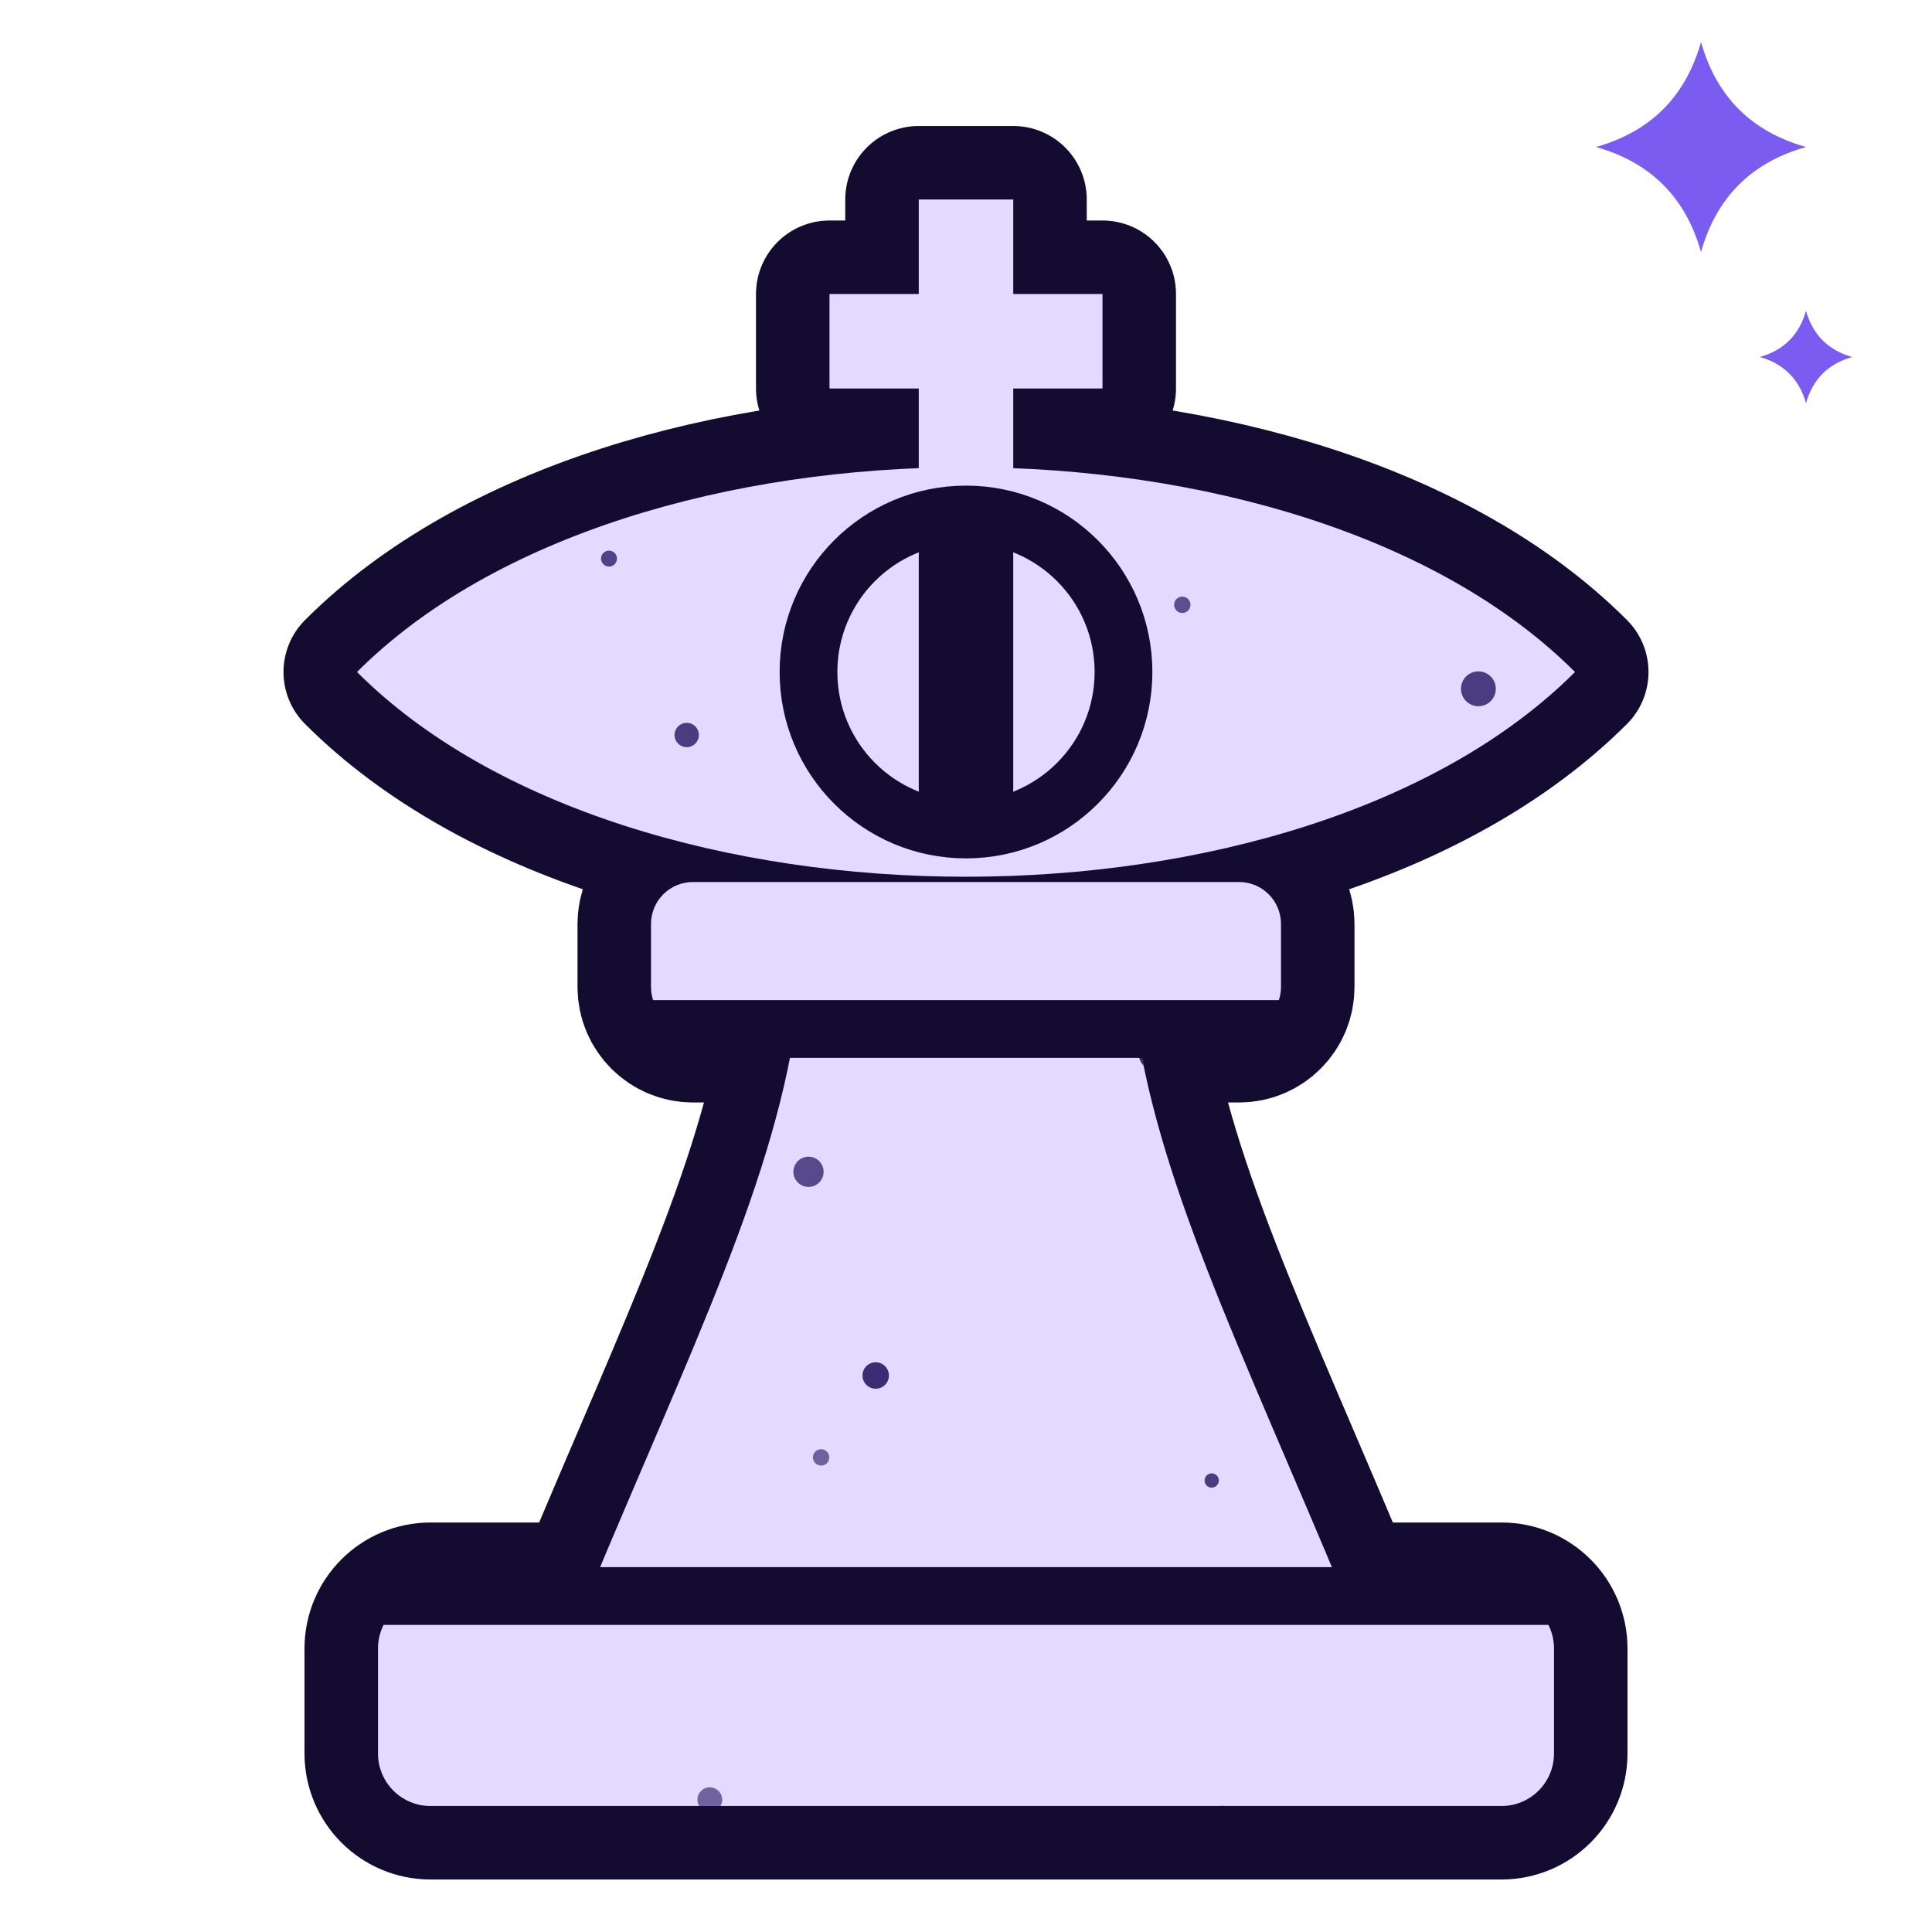
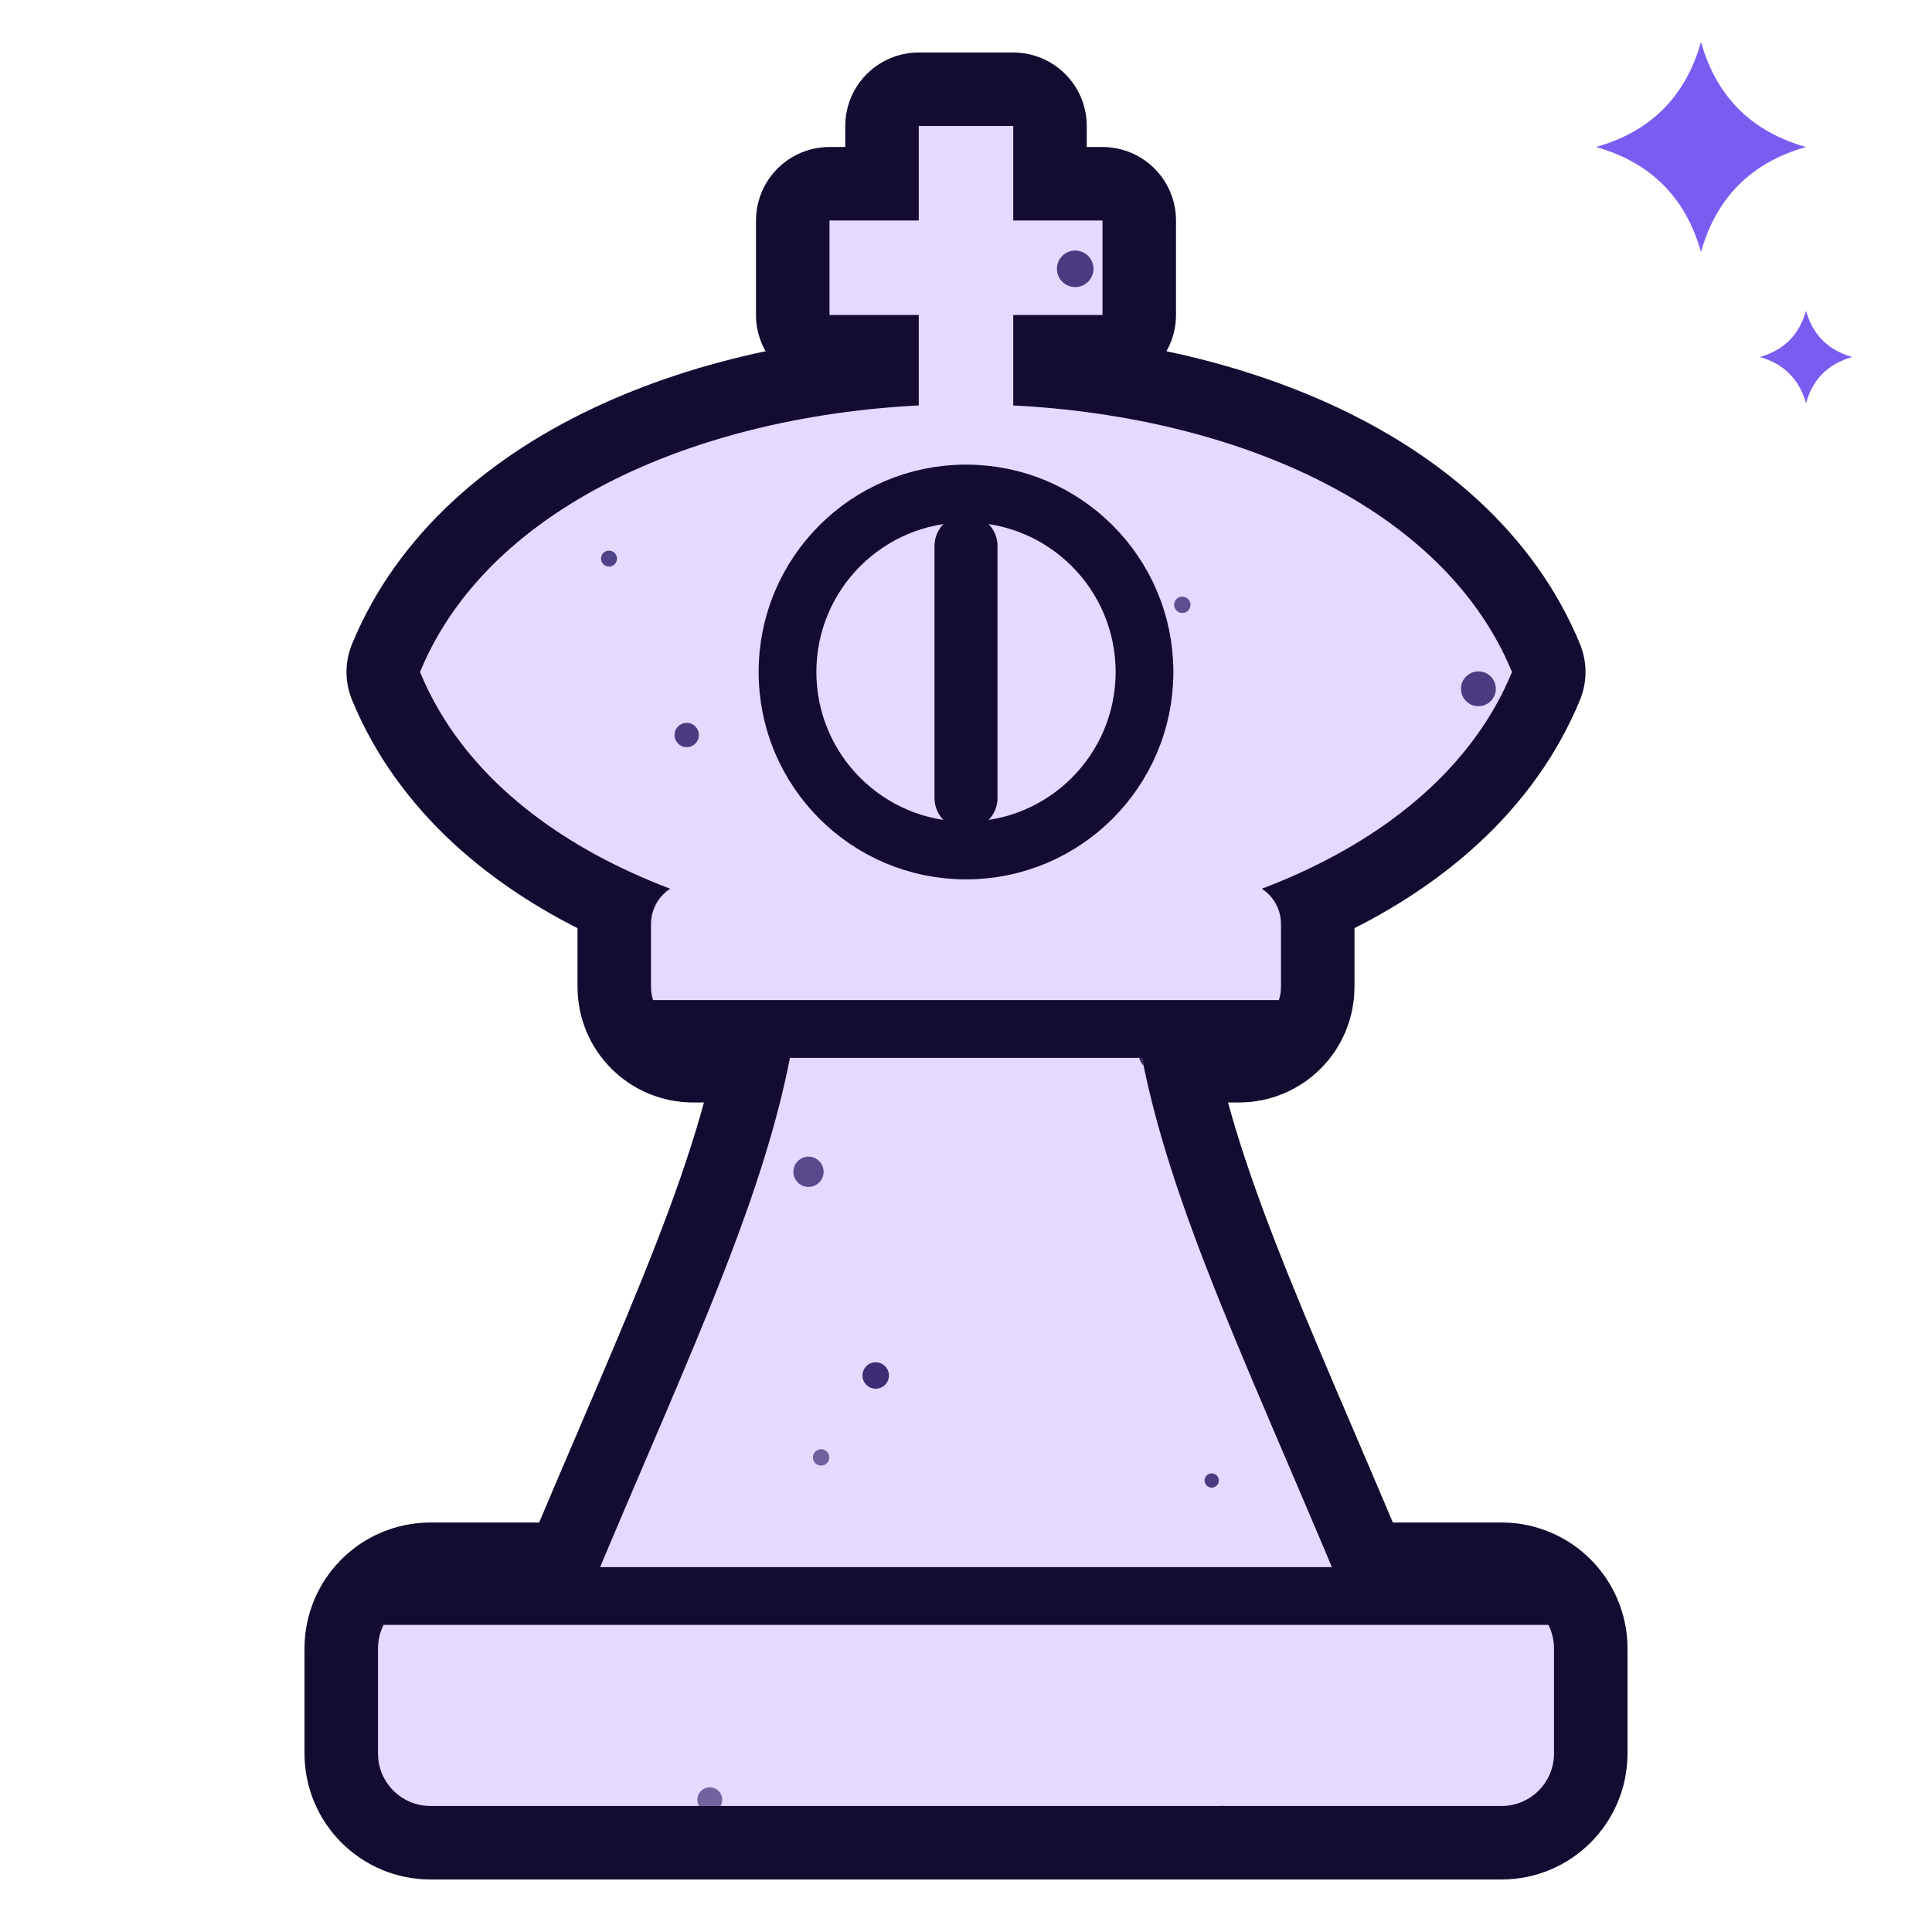
<svg xmlns="http://www.w3.org/2000/svg" viewBox="4 2 92 92">
  <defs>
    <clipPath id="gawEc">
      <rect x="22" y="78" width="56" height="10" rx="2.5" />
      <path d="M32 78 C37 66 41 58 42 50 H58 C59 58 63 66 68 78 Z" />
      <rect x="35" y="44" width="30" height="7" rx="2" />
-       <path d="M47.75 27 V20.5 H43.5 V16 H47.75 V11.5 H52.25 V16 H56.5 V20.5 H52.25 V27 Z" />
-       <path d="M21 34 C34 21 66 21 79 34 C66 47 34 47 21 34 Z" />
+       <path d="M47.75 23 V17 H43.5 V12.5 H47.75 V8 H52.25 V12.5 H56.5 V17 H52.25 V23 Z" />
+       <path d="M24 34 C31 17 69 17 76 34 C69 51 31 51 24 34 Z" />
    </clipPath>
  </defs>
  <g fill="#140b30" stroke="#140b30" stroke-width="7.0" stroke-linejoin="round">
    <rect x="22" y="78" width="56" height="10" rx="2.5" />
    <path d="M32 78 C37 66 41 58 42 50 H58 C59 58 63 66 68 78 Z" />
    <rect x="35" y="44" width="30" height="7" rx="2" />
-     <path d="M47.75 27 V20.5 H43.5 V16 H47.75 V11.5 H52.25 V16 H56.5 V20.5 H52.25 V27 Z" />
-     <path d="M21 34 C34 21 66 21 79 34 C66 47 34 47 21 34 Z" />
+     <path d="M47.75 23 V17 H43.5 V12.5 H47.75 V8 H52.25 V12.5 H56.5 V17 H52.25 V23 Z" />
+     <path d="M24 34 C31 17 69 17 76 34 C69 51 31 51 24 34 Z" />
  </g>
  <g fill="#e4d9ff">
    <rect x="22" y="78" width="56" height="10" rx="2.5" />
    <path d="M32 78 C37 66 41 58 42 50 H58 C59 58 63 66 68 78 Z" />
    <rect x="35" y="44" width="30" height="7" rx="2" />
-     <path d="M47.75 27 V20.5 H43.5 V16 H47.75 V11.5 H52.25 V16 H56.5 V20.5 H52.25 V27 Z" />
-     <path d="M21 34 C34 21 66 21 79 34 C66 47 34 47 21 34 Z" />
+     <path d="M47.75 23 V17 H43.5 V12.5 H47.75 V8 H52.25 V12.5 H56.5 V17 H52.25 V23 Z" />
+     <path d="M24 34 C31 17 69 17 76 34 C69 51 31 51 24 34 Z" />
  </g>
  <g clip-path="url(#gawEc)">
    <circle cx="31.5" cy="23.2" r="0.83" fill="#2a1a66" opacity="0.55" />
    <circle cx="45.7" cy="67.5" r="0.63" fill="#2a1a66" opacity="0.90" />
    <circle cx="62.2" cy="88.3" r="0.31" fill="#2a1a66" opacity="0.75" />
    <circle cx="61.7" cy="72.5" r="0.34" fill="#2a1a66" opacity="0.82" />
    <circle cx="20.6" cy="25.0" r="0.89" fill="#2a1a66" opacity="0.85" />
    <circle cx="37.8" cy="87.7" r="0.59" fill="#2a1a66" opacity="0.62" />
    <circle cx="42.5" cy="57.8" r="0.72" fill="#2a1a66" opacity="0.75" />
    <circle cx="67.9" cy="9.7" r="0.71" fill="#2a1a66" opacity="0.60" />
    <circle cx="77.2" cy="24.4" r="0.60" fill="#2a1a66" opacity="0.91" />
    <circle cx="81.2" cy="55.4" r="0.77" fill="#2a1a66" opacity="0.72" />
    <circle cx="18.7" cy="29.5" r="0.38" fill="#2a1a66" opacity="0.73" />
    <circle cx="35.8" cy="16.5" r="0.45" fill="#2a1a66" opacity="0.68" />
    <circle cx="74.4" cy="34.8" r="0.83" fill="#2a1a66" opacity="0.82" />
    <circle cx="33.0" cy="28.6" r="0.38" fill="#2a1a66" opacity="0.79" />
    <circle cx="80.8" cy="49.6" r="0.32" fill="#2a1a66" opacity="0.86" />
    <circle cx="55.2" cy="14.8" r="0.87" fill="#2a1a66" opacity="0.82" />
    <circle cx="57.6" cy="19.5" r="0.82" fill="#2a1a66" opacity="0.84" />
    <circle cx="43.1" cy="71.4" r="0.39" fill="#2a1a66" opacity="0.63" />
    <circle cx="60.3" cy="30.8" r="0.39" fill="#2a1a66" opacity="0.73" />
    <circle cx="36.7" cy="37.0" r="0.58" fill="#2a1a66" opacity="0.82" />
    <circle cx="59.0" cy="52.2" r="0.77" fill="#2a1a66" opacity="0.93" />
    <circle cx="69.2" cy="6.9" r="0.65" fill="#2a1a66" opacity="0.90" />
  </g>
  <g fill="none" stroke="#140b30" stroke-width="2.75" stroke-linecap="round">
    <path d="M22 78 H78" />
    <path d="M35 51 H65" />
-     <circle cx="50" cy="34" r="7.5" />
-     <path d="M50 28.5 V39.5" stroke-width="4.5" />
+     <circle cx="50" cy="34" r="8.5" />
+     <path d="M50 28 V40" stroke-width="3" />
  </g>
  <path d="M85 4 Q86.1 7.9 90 9 Q86.1 10.1 85 14 Q83.9 10.1 80 9 Q83.9 7.9 85 4 Z" fill="#7b5cf0" />
  <path d="M90 16.8 Q90.484 18.516 92.2 19 Q90.484 19.484 90 21.2 Q89.516 19.484 87.8 19 Q89.516 18.516 90 16.8 Z" fill="#7b5cf0" />
</svg>
